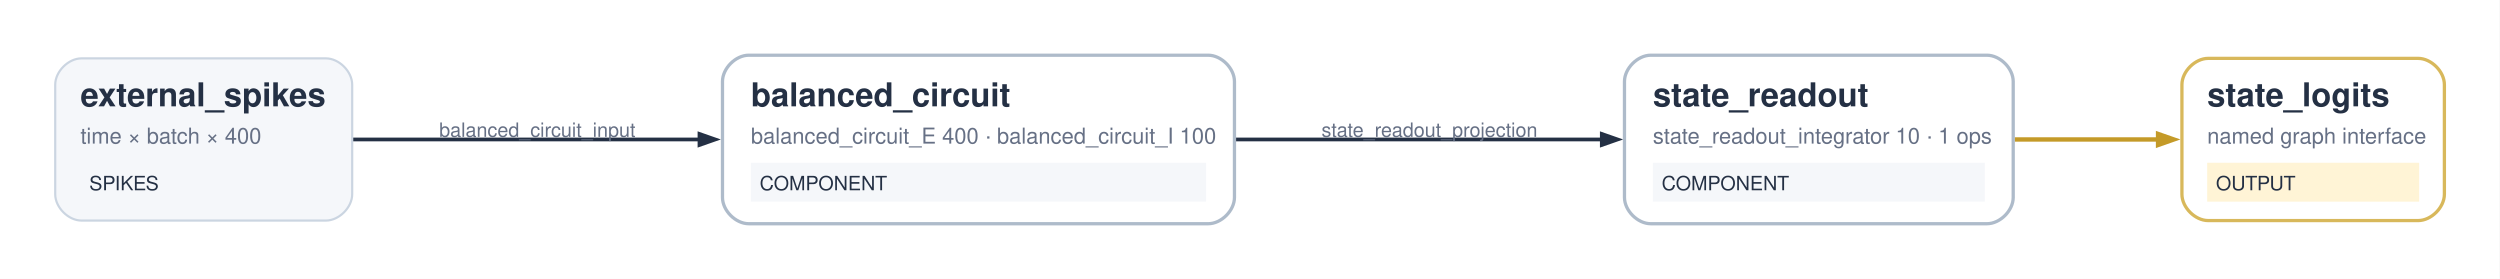
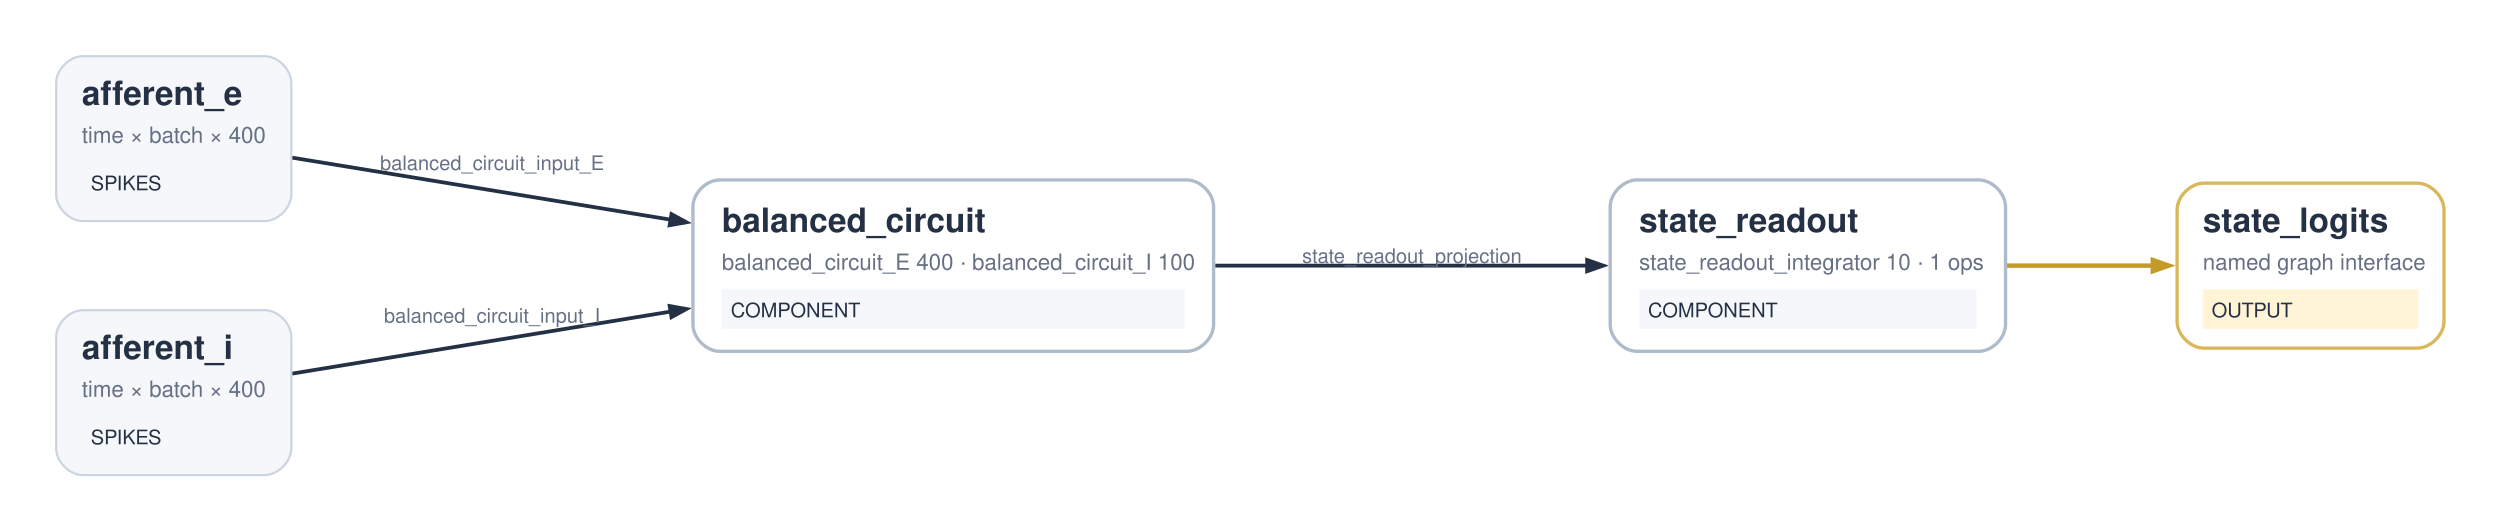
- <svg xmlns="http://www.w3.org/2000/svg" width="1141pt" height="127pt" viewBox="0.00 0.00 1141.00 127.00">
-   <g id="graph0" class="graph" transform="scale(1 1) rotate(0) translate(25.2 102.11)">
-     <polygon fill="#ffffff" stroke="none" points="-25.2,25.2 -25.2,-102.11 1115.62,-102.11 1115.62,25.2 -25.2,25.2" />
-     <g id="e_n_balanced_circuit_input" class="edge edge excitatory feedforward">
-       <path fill="none" stroke="#243044" stroke-width="1.7" d="M135.73,-38.45C180.47,-38.45 240.7,-38.45 294.24,-38.45" />
-       <polygon fill="#243044" stroke="#243044" stroke-width="1.7" points="294.04,-40.98 301.24,-38.46 294.04,-35.94 294.04,-40.98" />
-       <text xml:space="preserve" text-anchor="middle" x="220.04" y="-39.66" font-family="Helvetica,sans-Serif" font-size="9.00" fill="#667085">balanced_circuit_input</text>
+ <svg xmlns="http://www.w3.org/2000/svg" width="1122pt" height="238pt" viewBox="0.00 0.00 1122.00 238.00">
+   <g id="graph0" class="graph" transform="scale(1 1) rotate(0) translate(25.2 213.23)">
+     <polygon fill="#ffffff" stroke="none" points="-25.2,25.2 -25.2,-213.23 1096.87,-213.23 1096.87,25.2 -25.2,25.2" />
+     <g id="e_n_balanced_circuit_input_E" class="edge edge excitatory feedforward">
+       <path fill="none" stroke="#243044" stroke-width="1.7" d="M105.85,-142.48C150.73,-135.13 217.38,-124.21 276.05,-114.59" />
+       <polygon fill="#243044" stroke="#243044" stroke-width="1.7" points="276.16,-117.13 282.86,-113.48 275.34,-112.15 276.16,-117.13" />
+       <text xml:space="preserve" text-anchor="middle" x="195.66" y="-136.93" font-family="Helvetica,sans-Serif" font-size="9.00" fill="#667085">balanced_circuit_input_E</text>
+     </g>
+     <g id="e_n_balanced_circuit_input_I" class="edge edge excitatory feedforward">
+       <path fill="none" stroke="#243044" stroke-width="1.7" d="M105.85,-45.55C150.73,-52.9 217.38,-63.82 276.05,-73.44" />
+       <polygon fill="#243044" stroke="#243044" stroke-width="1.7" points="275.34,-75.88 282.86,-74.55 276.16,-70.9 275.34,-75.88" />
+       <text xml:space="preserve" text-anchor="middle" x="195.66" y="-68.42" font-family="Helvetica,sans-Serif" font-size="9.00" fill="#667085">balanced_circuit_input_I</text>
    </g>
    <g id="e_n_state_readout_projection" class="edge edge excitatory feedforward">
-       <path fill="none" stroke="#243044" stroke-width="1.7" d="M538.92,-38.45C592.35,-38.45 654.98,-38.45 705.93,-38.45" />
-       <polygon fill="#243044" stroke="#243044" stroke-width="1.7" points="705.86,-40.98 713.06,-38.46 705.86,-35.94 705.86,-40.98" />
-       <text xml:space="preserve" text-anchor="middle" x="627.21" y="-39.66" font-family="Helvetica,sans-Serif" font-size="9.00" fill="#667085">state_readout_projection</text>
+       <path fill="none" stroke="#243044" stroke-width="1.7" d="M520.17,-94.02C573.6,-94.02 636.23,-94.02 687.18,-94.02" />
+       <polygon fill="#243044" stroke="#243044" stroke-width="1.7" points="687.11,-96.54 694.31,-94.02 687.11,-91.5 687.11,-96.54" />
+       <text xml:space="preserve" text-anchor="middle" x="608.46" y="-95.22" font-family="Helvetica,sans-Serif" font-size="9.00" fill="#667085">state_readout_projection</text>
    </g>
-     <g id="edge3" class="edge">
-       <path fill="none" stroke="#c49a28" stroke-width="2" d="M894.29,-38.45C916.12,-38.45 939.18,-38.45 959.97,-38.45" />
-       <polygon fill="#c49a28" stroke="#c49a28" stroke-width="2" points="959.74,-40.98 966.94,-38.46 959.74,-35.94 959.74,-40.98" />
+     <g id="edge4" class="edge">
+       <path fill="none" stroke="#c49a28" stroke-width="2" d="M875.54,-94.02C897.37,-94.02 920.43,-94.02 941.22,-94.02" />
+       <polygon fill="#c49a28" stroke="#c49a28" stroke-width="2" points="940.99,-96.54 948.19,-94.02 940.99,-91.5 940.99,-96.54" />
    </g>
-     <g id="n_external_spikes" class="node node input">
-       <path fill="#f5f7fa" stroke="#cbd5e1" d="M123.54,-75.47C123.54,-75.47 12,-75.47 12,-75.47 6,-75.47 0,-69.47 0,-63.47 0,-63.47 0,-13.44 0,-13.44 0,-7.44 6,-1.44 12,-1.44 12,-1.44 123.54,-1.44 123.54,-1.44 129.54,-1.44 135.54,-7.44 135.54,-13.44 135.54,-13.44 135.54,-63.47 135.54,-63.47 135.54,-69.47 129.54,-75.47 123.54,-75.47" />
-       <text xml:space="preserve" text-anchor="start" x="11.52" y="-53.58" font-family="Helvetica,sans-Serif" font-weight="bold" font-size="15.00" fill="#243044">external_spikes</text>
-       <text xml:space="preserve" text-anchor="start" x="11.52" y="-36.58" font-family="Helvetica,sans-Serif" font-size="10.00" fill="#667085">time × batch × 400</text>
-       <polygon fill="#f5f7fa" stroke="none" points="11.52,-10.08 11.52,-27.83 124.02,-27.83 124.02,-10.08 11.52,-10.08" />
-       <text xml:space="preserve" text-anchor="start" x="15.52" y="-15.28" font-family="Helvetica,sans-Serif" font-size="9.00" fill="#243044">SPIKES</text>
+     <g id="n_afferent_e" class="node node input">
+       <path fill="#f5f7fa" stroke="#cbd5e1" d="M93.54,-188.03C93.54,-188.03 12,-188.03 12,-188.03 6,-188.03 0,-182.03 0,-176.03 0,-176.03 0,-126 0,-126 0,-120 6,-114 12,-114 12,-114 93.54,-114 93.54,-114 99.54,-114 105.54,-120 105.54,-126 105.54,-126 105.54,-176.03 105.54,-176.03 105.54,-182.03 99.54,-188.03 93.54,-188.03" />
+       <text xml:space="preserve" text-anchor="start" x="11.52" y="-166.14" font-family="Helvetica,sans-Serif" font-weight="bold" font-size="15.00" fill="#243044">afferent_e</text>
+       <text xml:space="preserve" text-anchor="start" x="11.52" y="-149.14" font-family="Helvetica,sans-Serif" font-size="10.00" fill="#667085">time × batch × 400</text>
+       <polygon fill="#f5f7fa" stroke="none" points="11.52,-122.64 11.52,-140.39 94.02,-140.39 94.02,-122.64 11.52,-122.64" />
+       <text xml:space="preserve" text-anchor="start" x="15.52" y="-127.84" font-family="Helvetica,sans-Serif" font-size="9.00" fill="#243044">SPIKES</text>
+     </g>
+     <g id="n_afferent_i" class="node node input">
+       <path fill="#f5f7fa" stroke="#cbd5e1" d="M93.54,-74.03C93.54,-74.03 12,-74.03 12,-74.03 6,-74.03 0,-68.03 0,-62.03 0,-62.03 0,-12 0,-12 0,-6 6,0 12,0 12,0 93.54,0 93.54,0 99.54,0 105.54,-6 105.54,-12 105.54,-12 105.54,-62.03 105.54,-62.03 105.54,-68.03 99.54,-74.03 93.54,-74.03" />
+       <text xml:space="preserve" text-anchor="start" x="11.52" y="-52.14" font-family="Helvetica,sans-Serif" font-weight="bold" font-size="15.00" fill="#243044">afferent_i</text>
+       <text xml:space="preserve" text-anchor="start" x="11.52" y="-35.14" font-family="Helvetica,sans-Serif" font-size="10.00" fill="#667085">time × batch × 400</text>
+       <polygon fill="#f5f7fa" stroke="none" points="11.52,-8.64 11.52,-26.39 94.02,-26.39 94.02,-8.64 11.52,-8.64" />
+       <text xml:space="preserve" text-anchor="start" x="15.52" y="-13.84" font-family="Helvetica,sans-Serif" font-size="9.00" fill="#243044">SPIKES</text>
    </g>
    <g id="n_balanced_circuit" class="node node component">
-       <path fill="#ffffff" stroke="#aebbca" stroke-width="1.5" d="M526.21,-76.91C526.21,-76.91 316.54,-76.91 316.54,-76.91 310.54,-76.91 304.54,-70.91 304.54,-64.91 304.54,-64.91 304.54,-12 304.54,-12 304.54,-6 310.54,0 316.54,0 316.54,0 526.21,0 526.21,0 532.21,0 538.21,-6 538.21,-12 538.21,-12 538.21,-64.91 538.21,-64.91 538.21,-70.91 532.21,-76.91 526.21,-76.91" />
-       <text xml:space="preserve" text-anchor="start" x="317.5" y="-53.58" font-family="Helvetica,sans-Serif" font-weight="bold" font-size="15.00" fill="#243044">balanced_circuit</text>
-       <text xml:space="preserve" text-anchor="start" x="317.5" y="-36.58" font-family="Helvetica,sans-Serif" font-size="10.00" fill="#667085">balanced_circuit_E 400 · balanced_circuit_I 100</text>
-       <polygon fill="#f5f7fa" stroke="none" points="317.5,-10.08 317.5,-27.83 525.25,-27.83 525.25,-10.08 317.5,-10.08" />
-       <text xml:space="preserve" text-anchor="start" x="321.5" y="-15.28" font-family="Helvetica,sans-Serif" font-size="9.00" fill="#243044">COMPONENT</text>
+       <path fill="#ffffff" stroke="#aebbca" stroke-width="1.5" d="M507.46,-132.47C507.46,-132.47 297.79,-132.47 297.79,-132.47 291.79,-132.47 285.79,-126.47 285.79,-120.47 285.79,-120.47 285.79,-67.56 285.79,-67.56 285.79,-61.56 291.79,-55.56 297.79,-55.56 297.79,-55.56 507.46,-55.56 507.46,-55.56 513.46,-55.56 519.46,-61.56 519.46,-67.56 519.46,-67.56 519.46,-120.47 519.46,-120.47 519.46,-126.47 513.46,-132.47 507.46,-132.47" />
+       <text xml:space="preserve" text-anchor="start" x="298.75" y="-109.14" font-family="Helvetica,sans-Serif" font-weight="bold" font-size="15.00" fill="#243044">balanced_circuit</text>
+       <text xml:space="preserve" text-anchor="start" x="298.75" y="-92.14" font-family="Helvetica,sans-Serif" font-size="10.00" fill="#667085">balanced_circuit_E 400 · balanced_circuit_I 100</text>
+       <polygon fill="#f5f7fa" stroke="none" points="298.75,-65.64 298.75,-83.39 506.5,-83.39 506.5,-65.64 298.75,-65.64" />
+       <text xml:space="preserve" text-anchor="start" x="302.75" y="-70.84" font-family="Helvetica,sans-Serif" font-size="9.00" fill="#243044">COMPONENT</text>
    </g>
    <g id="n_state_readout" class="node node component">
-       <path fill="#ffffff" stroke="#aebbca" stroke-width="1.5" d="M881.63,-76.91C881.63,-76.91 728.21,-76.91 728.21,-76.91 722.21,-76.91 716.21,-70.91 716.21,-64.91 716.21,-64.91 716.21,-12 716.21,-12 716.21,-6 722.21,0 728.21,0 728.21,0 881.63,0 881.63,0 887.63,0 893.63,-6 893.63,-12 893.63,-12 893.63,-64.91 893.63,-64.91 893.63,-70.91 887.63,-76.91 881.63,-76.91" />
-       <text xml:space="preserve" text-anchor="start" x="729.17" y="-53.58" font-family="Helvetica,sans-Serif" font-weight="bold" font-size="15.00" fill="#243044">state_readout</text>
-       <text xml:space="preserve" text-anchor="start" x="729.17" y="-36.58" font-family="Helvetica,sans-Serif" font-size="10.00" fill="#667085">state_readout_integrator 10 · 1 ops</text>
-       <polygon fill="#f5f7fa" stroke="none" points="729.17,-10.08 729.17,-27.83 880.67,-27.83 880.67,-10.08 729.17,-10.08" />
-       <text xml:space="preserve" text-anchor="start" x="733.17" y="-15.28" font-family="Helvetica,sans-Serif" font-size="9.00" fill="#243044">COMPONENT</text>
+       <path fill="#ffffff" stroke="#aebbca" stroke-width="1.5" d="M862.88,-132.47C862.88,-132.47 709.46,-132.47 709.46,-132.47 703.46,-132.47 697.46,-126.47 697.46,-120.47 697.46,-120.47 697.46,-67.56 697.46,-67.56 697.46,-61.56 703.46,-55.56 709.46,-55.56 709.46,-55.56 862.88,-55.56 862.88,-55.56 868.88,-55.56 874.88,-61.56 874.88,-67.56 874.88,-67.56 874.88,-120.47 874.88,-120.47 874.88,-126.47 868.88,-132.47 862.88,-132.47" />
+       <text xml:space="preserve" text-anchor="start" x="710.42" y="-109.14" font-family="Helvetica,sans-Serif" font-weight="bold" font-size="15.00" fill="#243044">state_readout</text>
+       <text xml:space="preserve" text-anchor="start" x="710.42" y="-92.14" font-family="Helvetica,sans-Serif" font-size="10.00" fill="#667085">state_readout_integrator 10 · 1 ops</text>
+       <polygon fill="#f5f7fa" stroke="none" points="710.42,-65.64 710.42,-83.39 861.92,-83.39 861.92,-65.64 710.42,-65.64" />
+       <text xml:space="preserve" text-anchor="start" x="714.42" y="-70.84" font-family="Helvetica,sans-Serif" font-size="9.00" fill="#243044">COMPONENT</text>
    </g>
    <g id="n_out_state_logits" class="node node output">
-       <path fill="#ffffff" stroke="#d8b85b" stroke-width="1.5" d="M1078.42,-75.47C1078.42,-75.47 982.63,-75.47 982.63,-75.47 976.63,-75.47 970.63,-69.47 970.63,-63.47 970.63,-63.47 970.63,-13.44 970.63,-13.44 970.63,-7.44 976.63,-1.44 982.63,-1.44 982.63,-1.44 1078.42,-1.44 1078.42,-1.44 1084.42,-1.44 1090.42,-7.44 1090.42,-13.44 1090.42,-13.44 1090.42,-63.47 1090.42,-63.47 1090.42,-69.47 1084.42,-75.47 1078.42,-75.47" />
-       <text xml:space="preserve" text-anchor="start" x="982.15" y="-53.58" font-family="Helvetica,sans-Serif" font-weight="bold" font-size="15.00" fill="#243044">state_logits</text>
-       <text xml:space="preserve" text-anchor="start" x="982.15" y="-36.58" font-family="Helvetica,sans-Serif" font-size="10.00" fill="#667085">named graph interface</text>
-       <polygon fill="#fff4d6" stroke="none" points="982.15,-10.08 982.15,-27.83 1078.9,-27.83 1078.9,-10.08 982.15,-10.08" />
-       <text xml:space="preserve" text-anchor="start" x="986.15" y="-15.28" font-family="Helvetica,sans-Serif" font-size="9.00" fill="#243044">OUTPUT</text>
+       <path fill="#ffffff" stroke="#d8b85b" stroke-width="1.5" d="M1059.67,-131.03C1059.67,-131.03 963.88,-131.03 963.88,-131.03 957.88,-131.03 951.88,-125.03 951.88,-119.03 951.88,-119.03 951.88,-69 951.88,-69 951.88,-63 957.88,-57 963.88,-57 963.88,-57 1059.67,-57 1059.67,-57 1065.67,-57 1071.67,-63 1071.67,-69 1071.67,-69 1071.67,-119.03 1071.67,-119.03 1071.67,-125.03 1065.67,-131.03 1059.67,-131.03" />
+       <text xml:space="preserve" text-anchor="start" x="963.4" y="-109.14" font-family="Helvetica,sans-Serif" font-weight="bold" font-size="15.00" fill="#243044">state_logits</text>
+       <text xml:space="preserve" text-anchor="start" x="963.4" y="-92.14" font-family="Helvetica,sans-Serif" font-size="10.00" fill="#667085">named graph interface</text>
+       <polygon fill="#fff4d6" stroke="none" points="963.4,-65.64 963.4,-83.39 1060.15,-83.39 1060.15,-65.64 963.4,-65.64" />
+       <text xml:space="preserve" text-anchor="start" x="967.4" y="-70.84" font-family="Helvetica,sans-Serif" font-size="9.00" fill="#243044">OUTPUT</text>
    </g>
  </g>
</svg>
